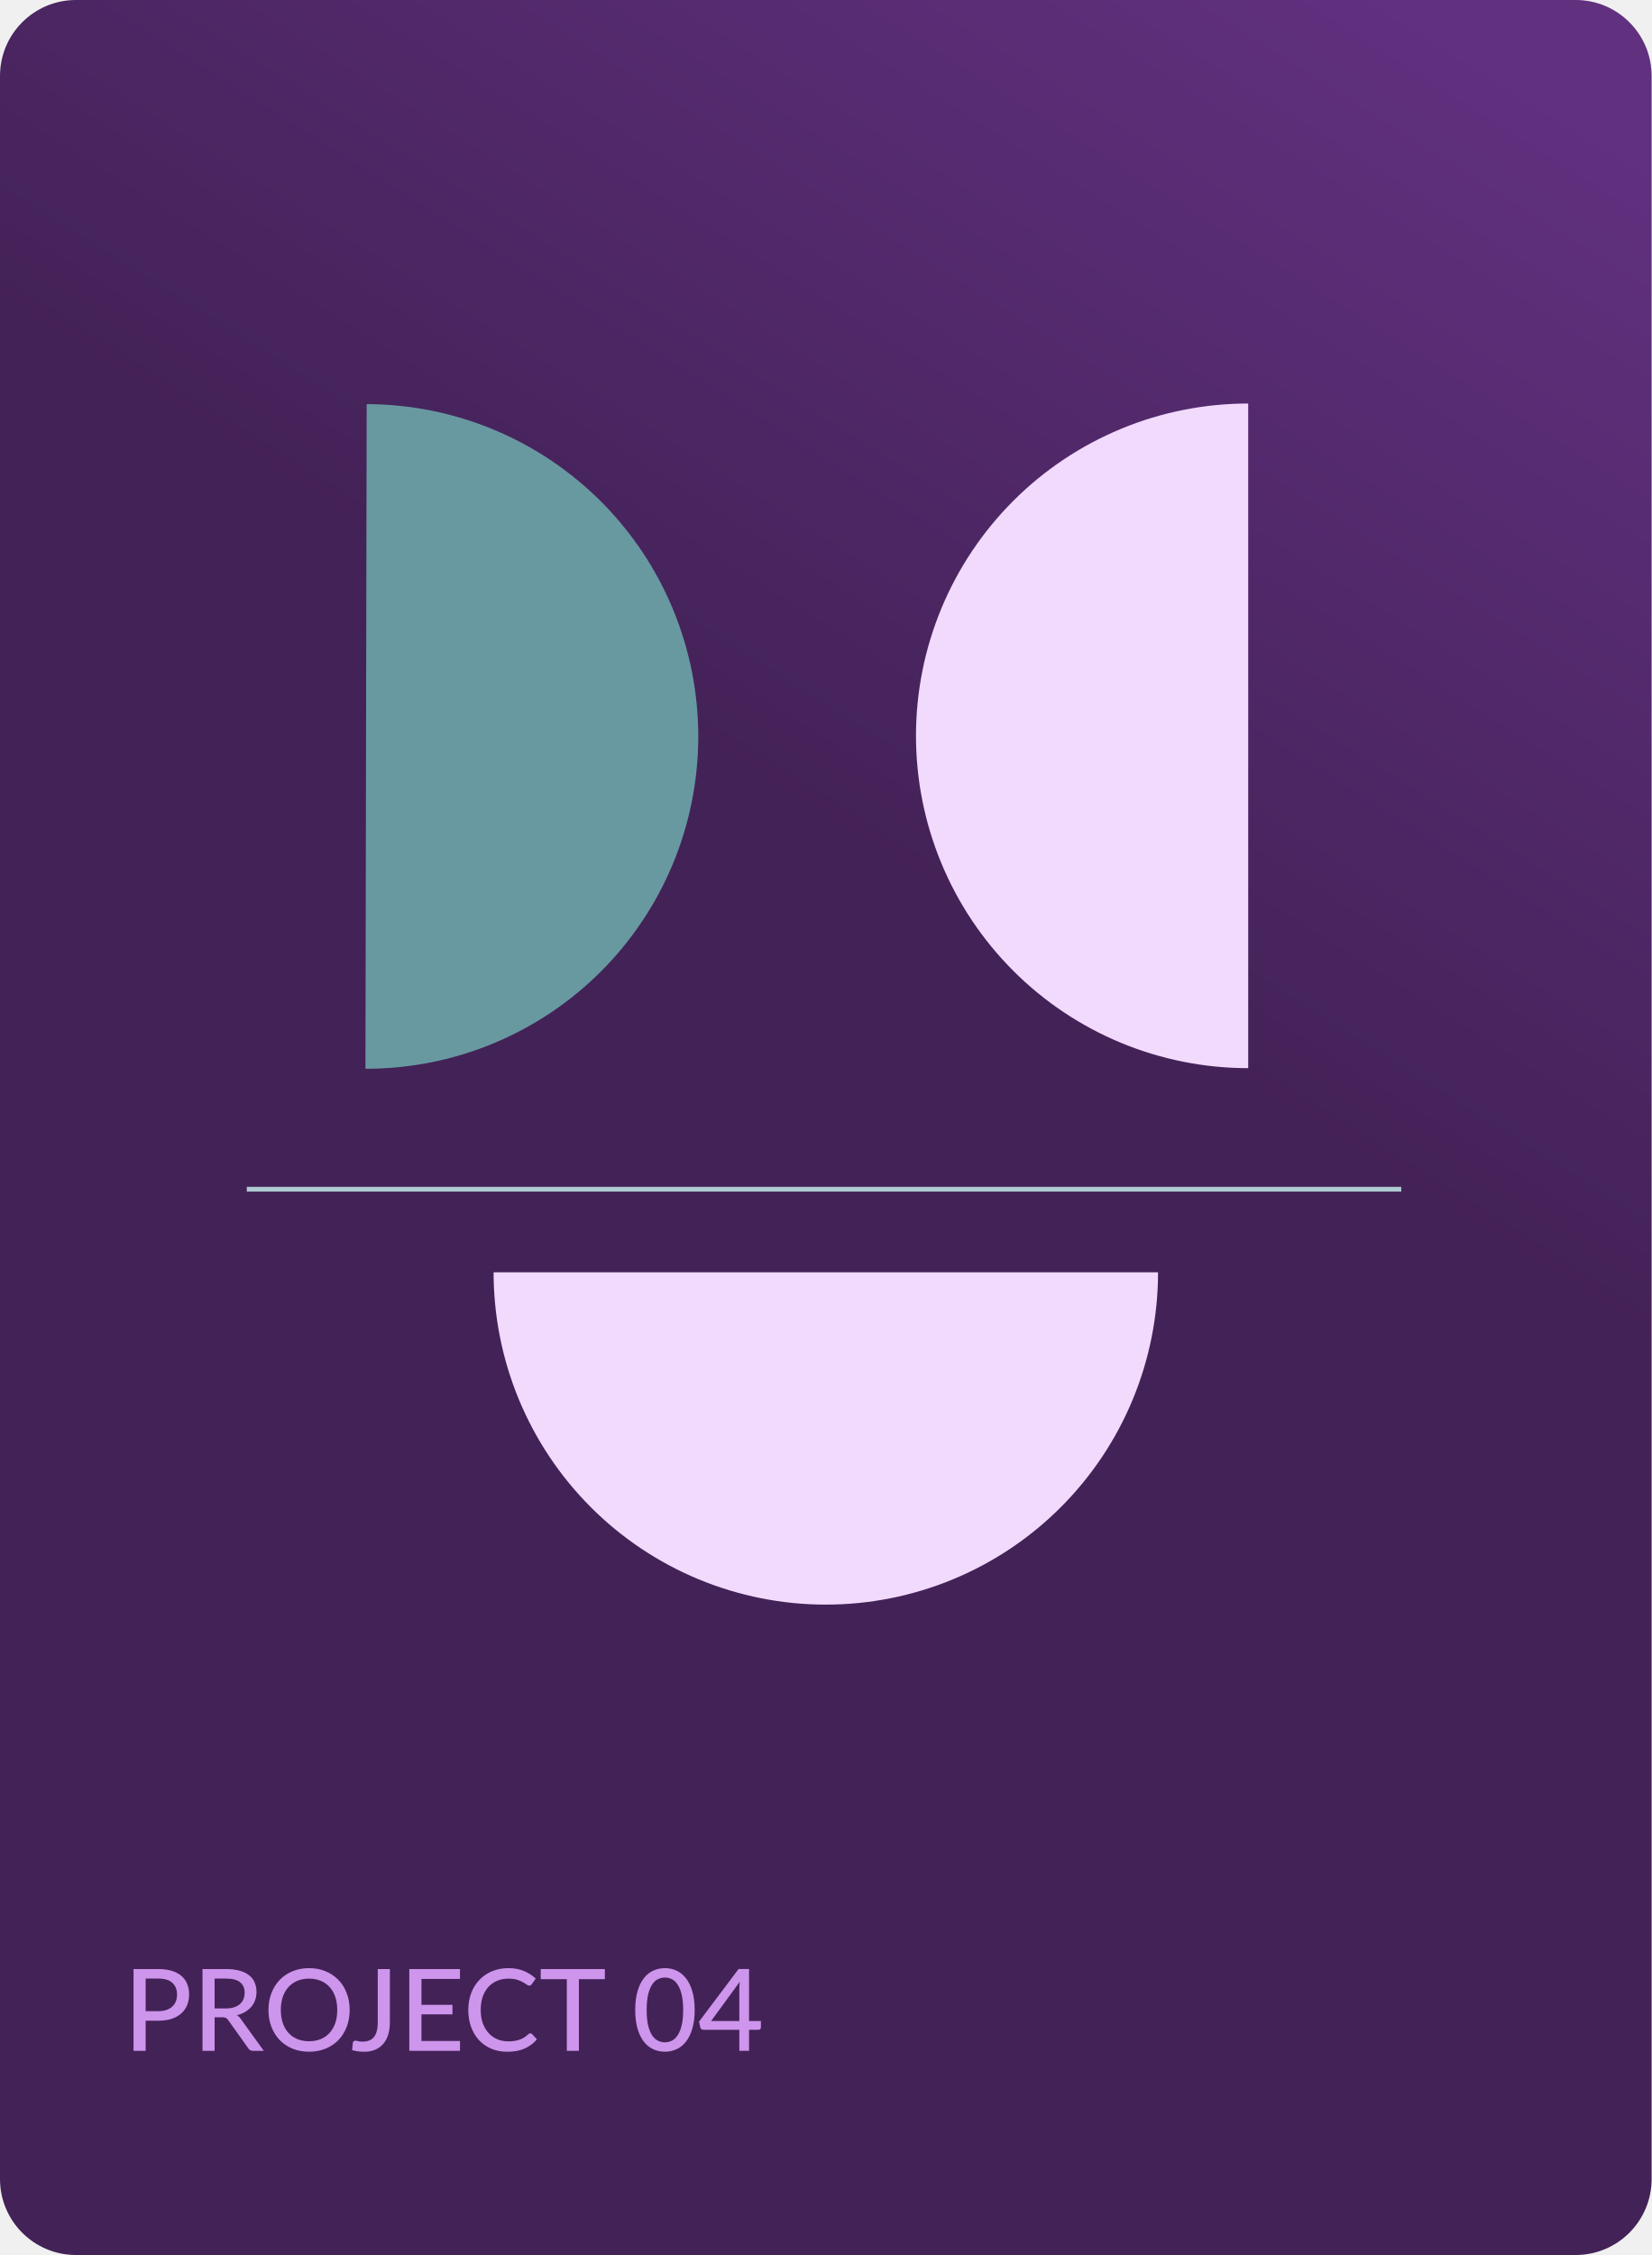
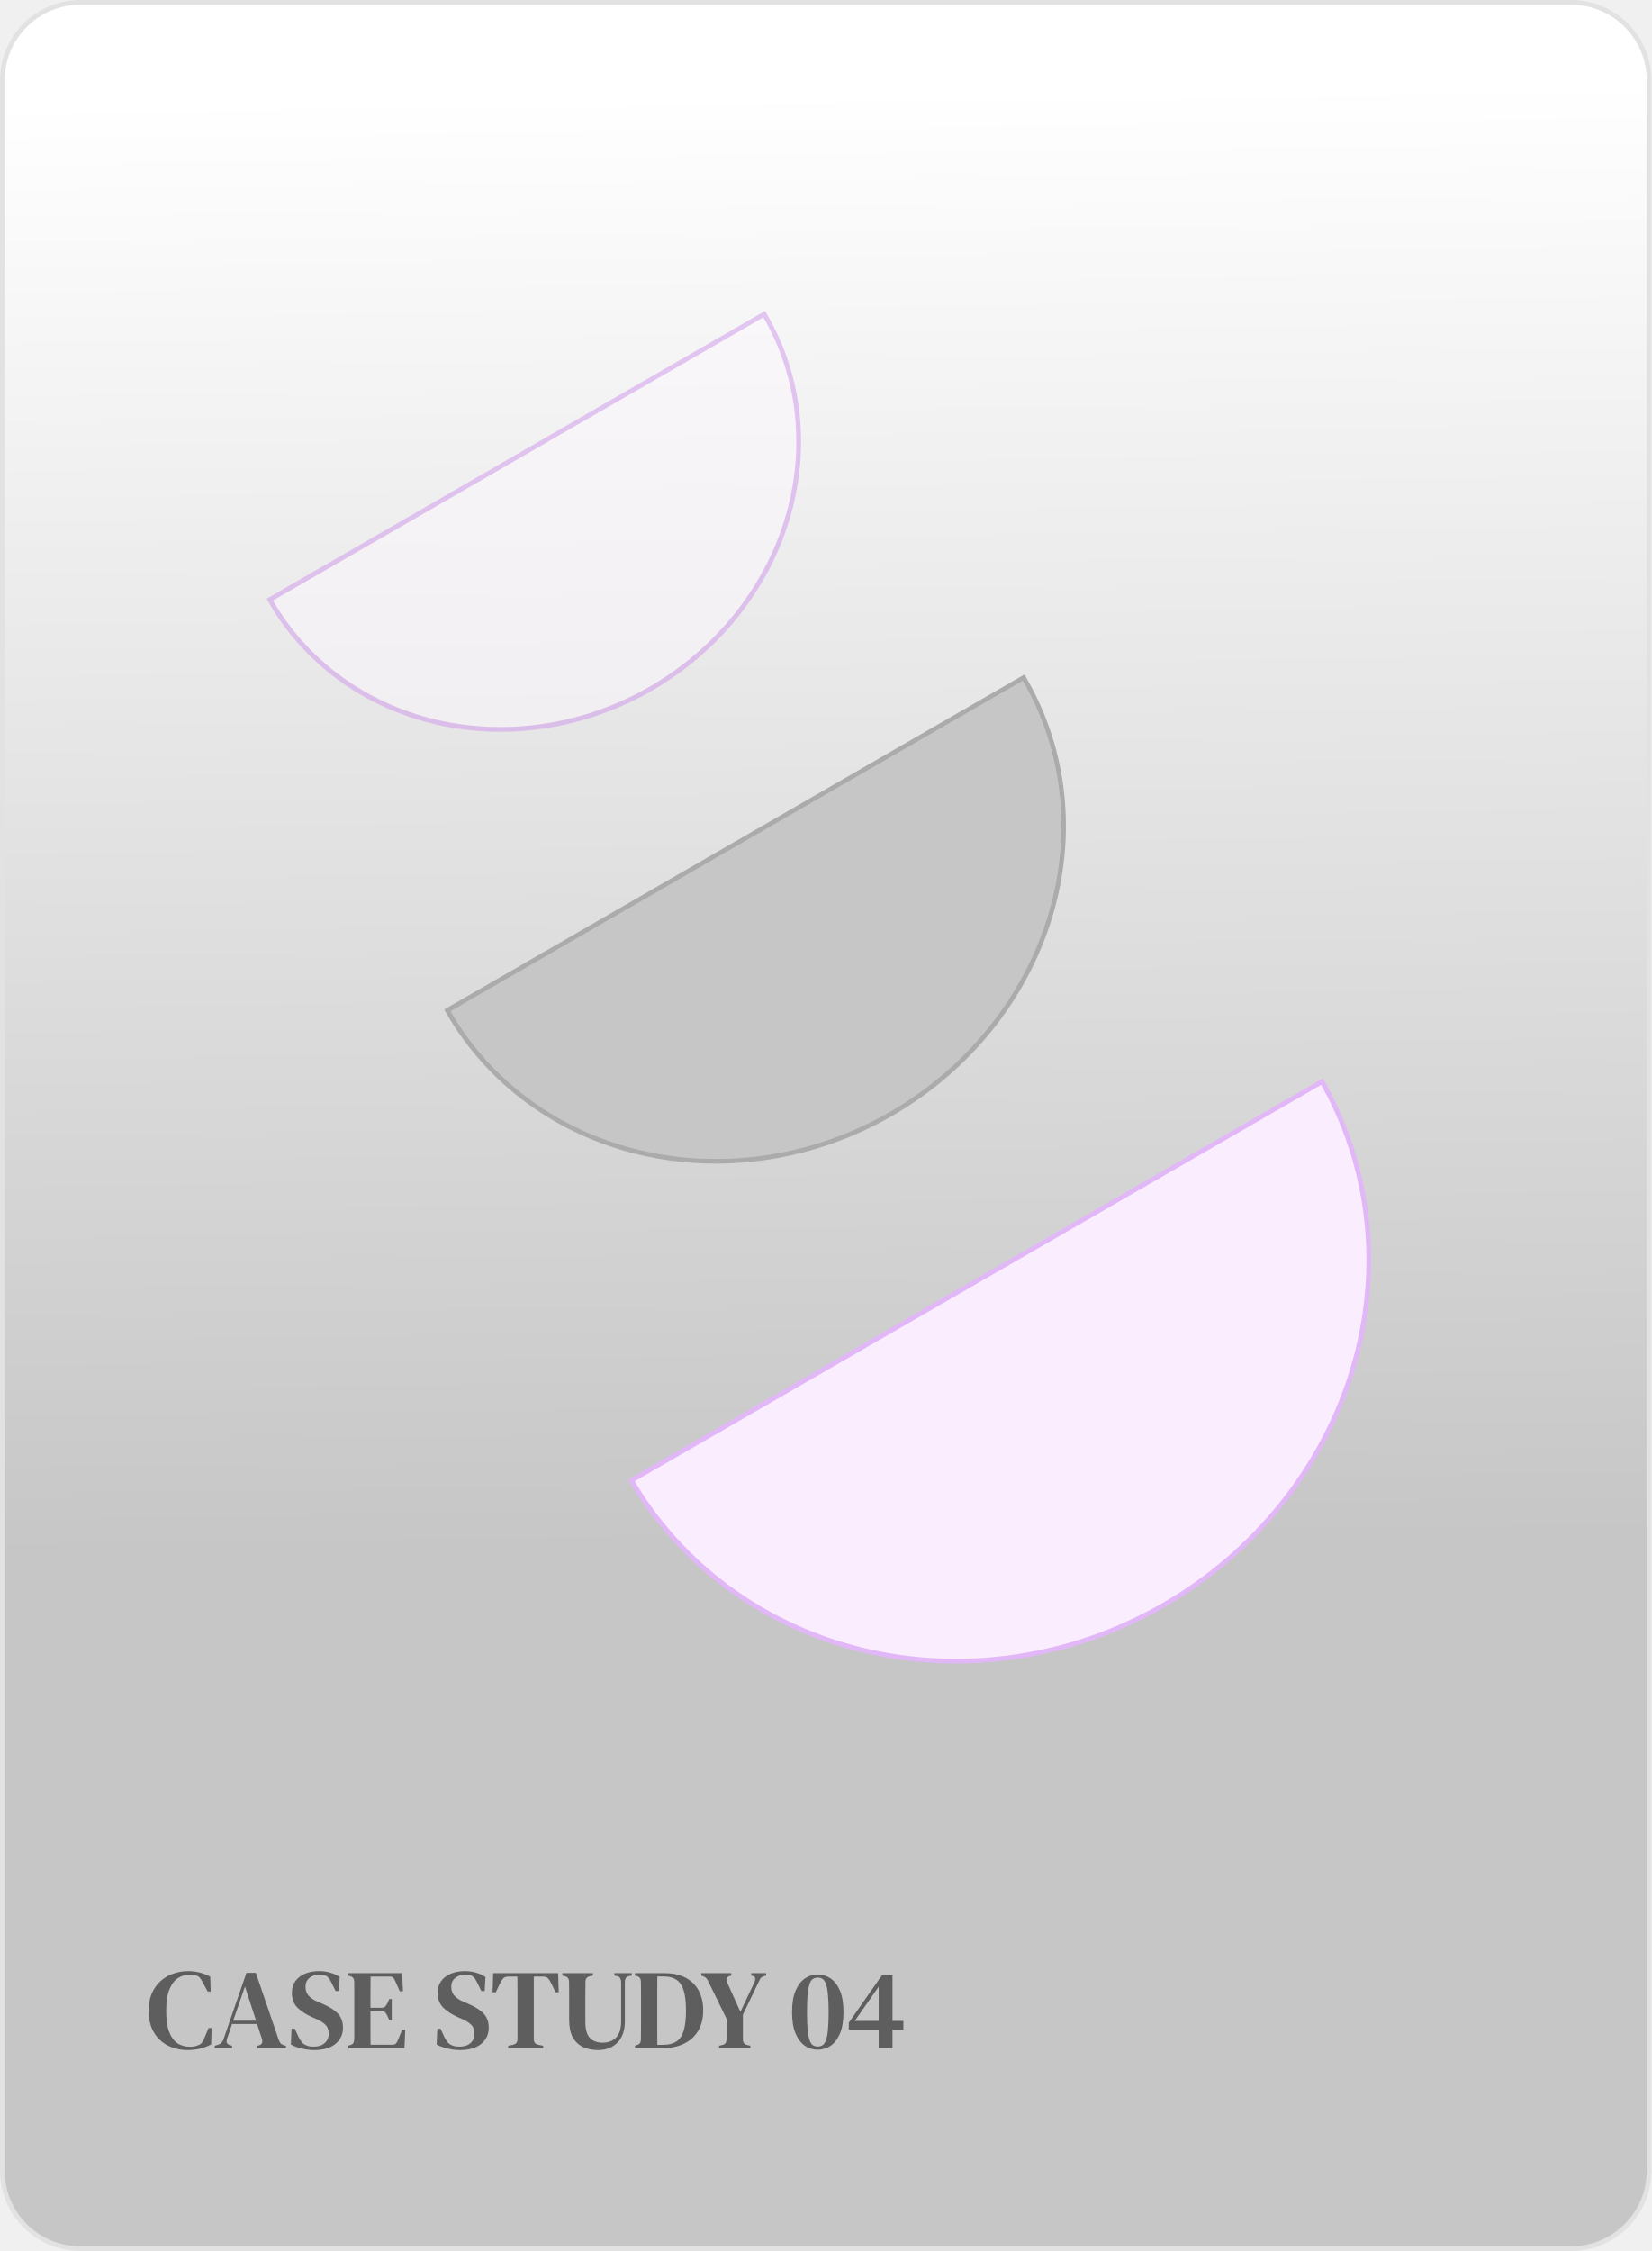
- <svg xmlns="http://www.w3.org/2000/svg" width="348" height="475" viewBox="0 0 348 475" fill="none">
-   <rect width="348" height="475" rx="16" fill="url(#paint0_linear_1281_3377)" />
-   <path d="M77.257 85.129C86.45 85.146 95.549 86.973 104.035 90.507C112.521 94.04 120.229 99.21 126.717 105.722C133.205 112.234 138.347 119.961 141.849 128.46C145.351 136.959 147.145 146.065 147.128 155.257C147.112 164.45 145.284 173.549 141.751 182.035C138.217 190.522 133.047 198.229 126.535 204.717C120.023 211.205 112.297 216.347 103.797 219.849C95.298 223.352 86.192 225.146 77 225.129L77.129 155.129L77.257 85.129Z" fill="#6899A1" />
-   <path d="M263 225C253.807 225 244.705 223.189 236.212 219.672C227.719 216.154 220.003 210.998 213.503 204.497C207.002 197.997 201.846 190.281 198.328 181.788C194.811 173.295 193 164.193 193 155C193 145.807 194.811 136.705 198.328 128.212C201.846 119.719 207.002 112.003 213.503 105.503C220.003 99.002 227.719 93.846 236.212 90.328C244.705 86.811 253.807 85 263 85L263 155V225Z" fill="#F2DAFD" />
-   <path d="M244.001 268.002C244.001 277.194 242.19 286.297 238.672 294.789C235.155 303.282 229.998 310.999 223.498 317.499C216.998 323.999 209.281 329.155 200.788 332.673C192.295 336.19 183.193 338.001 174 338.001C164.808 338.001 155.705 336.19 147.213 332.672C138.72 329.154 131.003 323.998 124.503 317.498C118.003 310.998 112.847 303.281 109.329 294.788C105.812 286.295 104.001 277.193 104.001 268L174.001 268.001L244.001 268.002Z" fill="#F2DAFD" />
-   <line x1="52" y1="250.5" x2="295.245" y2="250.5" stroke="#AECCD1" />
-   <path d="M33.356 423.636C34.004 423.636 34.572 423.552 35.06 423.384C35.556 423.216 35.968 422.98 36.296 422.676C36.632 422.364 36.884 421.996 37.052 421.572C37.22 421.14 37.304 420.664 37.304 420.144C37.304 419.096 36.976 418.272 36.32 417.672C35.672 417.072 34.684 416.772 33.356 416.772H30.692V423.636H33.356ZM33.356 414.768C34.46 414.768 35.42 414.896 36.236 415.152C37.052 415.408 37.728 415.772 38.264 416.244C38.8 416.708 39.196 417.272 39.452 417.936C39.716 418.6 39.848 419.336 39.848 420.144C39.848 420.952 39.708 421.696 39.428 422.376C39.148 423.048 38.736 423.628 38.192 424.116C37.648 424.604 36.968 424.984 36.152 425.256C35.344 425.52 34.412 425.652 33.356 425.652H30.692V432H28.136V414.768H33.356ZM47.551 423.072C48.207 423.072 48.783 422.992 49.279 422.832C49.783 422.672 50.203 422.448 50.539 422.16C50.875 421.864 51.127 421.516 51.295 421.116C51.463 420.708 51.547 420.26 51.547 419.772C51.547 418.78 51.219 418.032 50.563 417.528C49.915 417.024 48.939 416.772 47.635 416.772H45.223V423.072H47.551ZM55.591 432H53.311C52.855 432 52.523 431.82 52.315 431.46L48.055 425.484C47.919 425.284 47.771 425.144 47.611 425.064C47.451 424.976 47.211 424.932 46.891 424.932H45.223V432H42.667V414.768H47.635C48.747 414.768 49.703 414.884 50.503 415.116C51.311 415.34 51.975 415.664 52.495 416.088C53.023 416.504 53.411 417.008 53.659 417.6C53.915 418.192 54.043 418.856 54.043 419.592C54.043 420.192 53.951 420.756 53.767 421.284C53.583 421.812 53.311 422.288 52.951 422.712C52.599 423.128 52.167 423.488 51.655 423.792C51.143 424.096 50.563 424.328 49.915 424.488C50.235 424.68 50.511 424.948 50.743 425.292L55.591 432ZM73.676 423.384C73.676 424.672 73.468 425.856 73.052 426.936C72.644 428.008 72.064 428.936 71.312 429.72C70.56 430.496 69.66 431.1 68.612 431.532C67.564 431.964 66.4 432.18 65.12 432.18C63.848 432.18 62.684 431.964 61.628 431.532C60.58 431.1 59.68 430.496 58.928 429.72C58.184 428.936 57.604 428.008 57.188 426.936C56.772 425.856 56.564 424.672 56.564 423.384C56.564 422.104 56.772 420.924 57.188 419.844C57.604 418.764 58.184 417.836 58.928 417.06C59.68 416.276 60.58 415.668 61.628 415.236C62.684 414.796 63.848 414.576 65.12 414.576C66.4 414.576 67.564 414.796 68.612 415.236C69.66 415.668 70.56 416.276 71.312 417.06C72.064 417.836 72.644 418.764 73.052 419.844C73.468 420.924 73.676 422.104 73.676 423.384ZM71.06 423.384C71.06 422.36 70.92 421.44 70.64 420.624C70.36 419.808 69.96 419.116 69.44 418.548C68.928 417.98 68.304 417.544 67.568 417.24C66.84 416.936 66.024 416.784 65.12 416.784C64.216 416.784 63.396 416.936 62.66 417.24C61.932 417.544 61.308 417.98 60.788 418.548C60.268 419.116 59.868 419.808 59.588 420.624C59.308 421.44 59.168 422.36 59.168 423.384C59.168 424.416 59.308 425.34 59.588 426.156C59.868 426.964 60.268 427.652 60.788 428.22C61.308 428.788 61.932 429.224 62.66 429.528C63.396 429.824 64.216 429.972 65.12 429.972C66.024 429.972 66.84 429.824 67.568 429.528C68.304 429.224 68.928 428.788 69.44 428.22C69.96 427.652 70.36 426.964 70.64 426.156C70.92 425.34 71.06 424.416 71.06 423.384ZM82.15 426C82.15 426.96 82.03 427.824 81.79 428.592C81.55 429.36 81.198 430.012 80.734 430.548C80.278 431.076 79.706 431.484 79.018 431.772C78.338 432.052 77.554 432.192 76.666 432.192C75.866 432.192 75.042 432.08 74.194 431.856L74.338 430.344C74.354 430.2 74.406 430.084 74.494 429.996C74.59 429.9 74.73 429.852 74.914 429.852C75.05 429.852 75.234 429.888 75.466 429.96C75.706 430.024 76.018 430.056 76.402 430.056C76.914 430.056 77.366 429.98 77.758 429.828C78.158 429.676 78.494 429.44 78.766 429.12C79.038 428.792 79.242 428.376 79.378 427.872C79.522 427.368 79.594 426.764 79.594 426.06V414.768H82.15V426ZM96.929 429.924L96.917 432H86.237V414.768H96.917V416.844H88.805V422.304H95.333V424.308H88.805V429.924H96.929ZM111.75 428.304C111.894 428.304 112.018 428.36 112.122 428.472L113.13 429.576C112.426 430.408 111.566 431.052 110.55 431.508C109.542 431.964 108.326 432.192 106.902 432.192C105.654 432.192 104.522 431.976 103.506 431.544C102.498 431.112 101.634 430.508 100.914 429.732C100.202 428.956 99.65 428.028 99.258 426.948C98.866 425.868 98.67 424.68 98.67 423.384C98.67 422.088 98.874 420.9 99.282 419.82C99.698 418.74 100.278 417.812 101.022 417.036C101.766 416.26 102.654 415.656 103.686 415.224C104.726 414.792 105.874 414.576 107.13 414.576C108.354 414.576 109.442 414.776 110.394 415.176C111.346 415.576 112.174 416.108 112.878 416.772L112.038 417.96C111.982 418.048 111.91 418.12 111.822 418.176C111.742 418.232 111.634 418.26 111.498 418.26C111.346 418.26 111.166 418.184 110.958 418.032C110.758 417.88 110.49 417.712 110.154 417.528C109.826 417.336 109.418 417.164 108.93 417.012C108.442 416.86 107.834 416.784 107.106 416.784C106.25 416.784 105.466 416.936 104.754 417.24C104.042 417.536 103.426 417.968 102.906 418.536C102.394 419.096 101.994 419.788 101.706 420.612C101.426 421.428 101.286 422.352 101.286 423.384C101.286 424.432 101.434 425.364 101.73 426.18C102.026 426.996 102.434 427.688 102.954 428.256C103.474 428.824 104.086 429.256 104.79 429.552C105.494 429.848 106.254 429.996 107.07 429.996C107.566 429.996 108.01 429.968 108.402 429.912C108.802 429.848 109.166 429.756 109.494 429.636C109.83 429.516 110.146 429.364 110.442 429.18C110.738 428.988 111.03 428.76 111.318 428.496C111.382 428.44 111.45 428.396 111.522 428.364C111.594 428.324 111.67 428.304 111.75 428.304ZM127.446 416.904H121.974V432H119.43V416.904H113.934V414.768H127.446V416.904ZM146.369 423.384C146.369 424.888 146.205 426.192 145.877 427.296C145.557 428.4 145.113 429.316 144.545 430.044C143.985 430.764 143.321 431.3 142.553 431.652C141.793 432.004 140.973 432.18 140.093 432.18C139.213 432.18 138.389 432.004 137.621 431.652C136.861 431.3 136.201 430.764 135.641 430.044C135.081 429.316 134.641 428.4 134.321 427.296C134.001 426.192 133.841 424.888 133.841 423.384C133.841 421.88 134.001 420.576 134.321 419.472C134.641 418.36 135.081 417.444 135.641 416.724C136.201 415.996 136.861 415.456 137.621 415.104C138.389 414.752 139.213 414.576 140.093 414.576C140.973 414.576 141.793 414.752 142.553 415.104C143.321 415.456 143.985 415.996 144.545 416.724C145.113 417.444 145.557 418.36 145.877 419.472C146.205 420.576 146.369 421.88 146.369 423.384ZM143.945 423.384C143.945 422.088 143.837 421.004 143.621 420.132C143.413 419.26 143.129 418.56 142.769 418.032C142.417 417.496 142.009 417.116 141.545 416.892C141.081 416.668 140.597 416.556 140.093 416.556C139.589 416.556 139.105 416.668 138.641 416.892C138.177 417.116 137.765 417.496 137.405 418.032C137.053 418.56 136.773 419.26 136.565 420.132C136.357 421.004 136.253 422.088 136.253 423.384C136.253 424.68 136.357 425.764 136.565 426.636C136.773 427.508 137.053 428.208 137.405 428.736C137.765 429.264 138.177 429.64 138.641 429.864C139.105 430.088 139.589 430.2 140.093 430.2C140.597 430.2 141.081 430.088 141.545 429.864C142.009 429.64 142.417 429.264 142.769 428.736C143.129 428.208 143.413 427.508 143.621 426.636C143.837 425.764 143.945 424.68 143.945 423.384ZM155.778 425.712V418.992C155.778 418.76 155.782 418.516 155.79 418.26C155.806 417.996 155.834 417.724 155.874 417.444L149.838 425.712H155.778ZM160.326 425.712V427.068C160.326 427.204 160.282 427.32 160.194 427.416C160.106 427.512 159.982 427.56 159.822 427.56H157.83V432H155.778V427.56H148.218C148.042 427.56 147.894 427.512 147.774 427.416C147.654 427.312 147.574 427.184 147.534 427.032L147.294 425.832L155.622 414.756H157.83V425.712H160.326Z" fill="#CE95EC" />
+ <svg xmlns="http://www.w3.org/2000/svg" width="350" height="477" viewBox="0 0 350 477" fill="none">
+   <rect x="0.5" y="0.5" width="349" height="476" rx="16.5" fill="url(#paint0_linear_1933_10199)" />
+   <rect x="0.5" y="0.5" width="349" height="476" rx="16.5" stroke="#E2E2E2" />
+   <mask id="path-2-outside-1_1933_10199" maskUnits="userSpaceOnUse" x="94.134" y="142.926" width="156.476" height="129.024" fill="black">
+     <rect fill="white" x="94.134" y="142.926" width="156.476" height="129.024" />
+     <path d="M216.744 144.292C221.012 151.684 223.67 159.909 224.566 168.498C225.463 177.086 224.58 185.87 221.969 194.347C219.357 202.824 215.069 210.829 209.347 217.904C203.625 224.98 196.583 230.987 188.622 235.583C180.661 240.18 171.937 243.275 162.949 244.692C153.961 246.11 144.884 245.822 136.237 243.845C127.59 241.867 119.541 238.24 112.552 233.169C105.562 228.099 99.768 221.684 95.5 214.292L156.122 179.292L216.744 144.292Z" />
+   </mask>
+   <path d="M216.744 144.292C221.012 151.684 223.67 159.909 224.566 168.498C225.463 177.086 224.58 185.87 221.969 194.347C219.357 202.824 215.069 210.829 209.347 217.904C203.625 224.98 196.583 230.987 188.622 235.583C180.661 240.18 171.937 243.275 162.949 244.692C153.961 246.11 144.884 245.822 136.237 243.845C127.59 241.867 119.541 238.24 112.552 233.169C105.562 228.099 99.768 221.684 95.5 214.292L156.122 179.292L216.744 144.292Z" fill="#C6C6C6" />
+   <path d="M216.744 144.292C221.012 151.684 223.67 159.909 224.566 168.498C225.463 177.086 224.58 185.87 221.969 194.347C219.357 202.824 215.069 210.829 209.347 217.904C203.625 224.98 196.583 230.987 188.622 235.583C180.661 240.18 171.937 243.275 162.949 244.692C153.961 246.11 144.884 245.822 136.237 243.845C127.59 241.867 119.541 238.24 112.552 233.169C105.562 228.099 99.768 221.684 95.5 214.292L156.122 179.292L216.744 144.292Z" stroke="#ABABAB" stroke-width="2" mask="url(#path-2-outside-1_1933_10199)" />
+   <g opacity="0.5">
+     <mask id="path-3-outside-2_1933_10199" maskUnits="userSpaceOnUse" x="56.134" y="65.265" width="135.155" height="112.095" fill="black">
+       <rect fill="white" x="56.134" y="65.265" width="135.155" height="112.095" />
+       <path d="M161.78 67.25C165.438 73.586 167.717 80.636 168.485 87.998C169.254 95.36 168.497 102.888 166.259 110.155C164.021 117.421 160.344 124.282 155.44 130.347C150.536 136.411 144.499 141.56 137.676 145.5C130.852 149.44 123.375 152.093 115.67 153.308C107.966 154.523 100.186 154.276 92.774 152.581C85.362 150.886 78.464 147.777 72.473 143.431C66.482 139.085 61.515 133.586 57.857 127.25L109.819 97.25L161.78 67.25Z" />
+     </mask>
+     <path d="M161.78 67.25C165.438 73.586 167.717 80.636 168.485 87.998C169.254 95.36 168.497 102.888 166.259 110.155C164.021 117.421 160.344 124.282 155.44 130.347C150.536 136.411 144.499 141.56 137.676 145.5C130.852 149.44 123.375 152.093 115.67 153.308C107.966 154.523 100.186 154.276 92.774 152.581C85.362 150.886 78.464 147.777 72.473 143.431C66.482 139.085 61.515 133.586 57.857 127.25L109.819 97.25L161.78 67.25Z" fill="#FDF8FF" />
+     <path d="M161.78 67.25C165.438 73.586 167.717 80.636 168.485 87.998C169.254 95.36 168.497 102.888 166.259 110.155C164.021 117.421 160.344 124.282 155.44 130.347C150.536 136.411 144.499 141.56 137.676 145.5C130.852 149.44 123.375 152.093 115.67 153.308C107.966 154.523 100.186 154.276 92.774 152.581C85.362 150.886 78.464 147.777 72.473 143.431C66.482 139.085 61.515 133.586 57.857 127.25L109.819 97.25L161.78 67.25Z" stroke="#CE95EC" stroke-width="2" mask="url(#path-3-outside-2_1933_10199)" />
+   </g>
+   <mask id="path-4-inside-3_1933_10199" fill="white">
+     <path d="M280.363 228.523C285.634 237.652 288.95 247.792 290.12 258.363C291.291 268.934 290.293 279.728 287.185 290.13C284.077 300.533 278.919 310.339 272.005 318.989C265.091 327.639 256.557 334.964 246.89 340.545C237.223 346.126 226.613 349.855 215.664 351.517C204.716 353.18 193.645 352.744 183.082 350.235C172.519 347.725 162.672 343.192 154.103 336.893C145.534 330.594 138.41 322.652 133.139 313.523L206.751 271.023L280.363 228.523Z" />
+   </mask>
+   <path d="M280.363 228.523C285.634 237.652 288.95 247.792 290.12 258.363C291.291 268.934 290.293 279.728 287.185 290.13C284.077 300.533 278.919 310.339 272.005 318.989C265.091 327.639 256.557 334.964 246.89 340.545C237.223 346.126 226.613 349.855 215.664 351.517C204.716 353.18 193.645 352.744 183.082 350.235C172.519 347.725 162.672 343.192 154.103 336.893C145.534 330.594 138.41 322.652 133.139 313.523L206.751 271.023L280.363 228.523Z" fill="#F9EDFE" stroke="#E2B7F7" stroke-width="2" mask="url(#path-4-inside-3_1933_10199)" />
+   <path d="M39.76 434.408C38.208 434.408 36.808 434.088 35.56 433.448C34.312 432.808 33.32 431.864 32.584 430.616C31.864 429.368 31.504 427.848 31.504 426.056C31.504 424.712 31.72 423.52 32.152 422.48C32.6 421.44 33.208 420.568 33.976 419.864C34.76 419.144 35.656 418.608 36.664 418.256C37.672 417.888 38.744 417.704 39.88 417.704C40.76 417.704 41.584 417.808 42.352 418.016C43.12 418.208 43.856 418.496 44.56 418.88L44.656 422.024H44.008L43 420.128C42.84 419.808 42.664 419.52 42.472 419.264C42.296 419.008 42.064 418.824 41.776 418.712C41.376 418.52 40.904 418.424 40.36 418.424C39.416 418.424 38.552 418.664 37.768 419.144C37 419.624 36.384 420.424 35.92 421.544C35.456 422.648 35.224 424.16 35.224 426.08C35.224 427.984 35.44 429.496 35.872 430.616C36.32 431.736 36.92 432.536 37.672 433.016C38.424 433.48 39.272 433.712 40.216 433.712C40.648 433.712 41 433.68 41.272 433.616C41.544 433.552 41.816 433.464 42.088 433.352C42.408 433.224 42.656 433.04 42.832 432.8C43.008 432.544 43.16 432.256 43.288 431.936L44.2 429.752H44.848L44.752 433.208C44.064 433.592 43.304 433.888 42.472 434.096C41.64 434.304 40.736 434.408 39.76 434.408ZM45.512 434V433.496L46.16 433.304C46.496 433.208 46.752 433.064 46.928 432.872C47.12 432.68 47.272 432.416 47.384 432.08L52.232 418.064H54.224L59.048 432.176C59.176 432.528 59.32 432.8 59.48 432.992C59.64 433.168 59.896 433.312 60.248 433.424L60.608 433.52V434H54.512V433.52L54.92 433.4C55.272 433.288 55.48 433.112 55.544 432.872C55.624 432.632 55.608 432.336 55.496 431.984L54.488 428.888H49.184L48.152 431.936C48.04 432.288 48.008 432.576 48.056 432.8C48.104 433.024 48.304 433.2 48.656 433.328L49.184 433.496V434H45.512ZM49.424 428.192H54.272L51.92 420.968L49.424 428.192ZM66.594 434.408C65.714 434.408 64.818 434.296 63.906 434.072C63.01 433.864 62.258 433.584 61.65 433.232L61.794 429.896H62.49L63.234 431.552C63.458 432.016 63.69 432.4 63.93 432.704C64.17 433.008 64.49 433.24 64.89 433.4C65.162 433.512 65.418 433.592 65.658 433.64C65.914 433.672 66.194 433.688 66.498 433.688C67.474 433.688 68.242 433.44 68.802 432.944C69.378 432.432 69.666 431.76 69.666 430.928C69.666 430.176 69.466 429.584 69.066 429.152C68.682 428.72 68.058 428.304 67.194 427.904L66.21 427.472C64.866 426.88 63.802 426.192 63.018 425.408C62.25 424.624 61.866 423.584 61.866 422.288C61.866 421.328 62.106 420.512 62.586 419.84C63.082 419.152 63.762 418.624 64.626 418.256C65.49 417.888 66.498 417.704 67.65 417.704C68.498 417.704 69.29 417.816 70.026 418.04C70.778 418.264 71.434 418.568 71.994 418.952L71.826 421.928H71.13L70.242 420.128C69.986 419.6 69.738 419.224 69.498 419C69.274 418.76 68.994 418.608 68.658 418.544C68.466 418.512 68.298 418.488 68.154 418.472C68.026 418.456 67.85 418.448 67.626 418.448C66.842 418.448 66.162 418.68 65.586 419.144C65.026 419.592 64.746 420.216 64.746 421.016C64.746 421.784 64.962 422.408 65.394 422.888C65.826 423.368 66.45 423.792 67.266 424.16L68.346 424.616C69.898 425.288 71.01 426.008 71.682 426.776C72.354 427.528 72.69 428.496 72.69 429.68C72.69 431.088 72.154 432.232 71.082 433.112C70.026 433.976 68.53 434.408 66.594 434.408ZM73.81 434V433.496L74.29 433.328C74.578 433.248 74.778 433.112 74.89 432.92C75.002 432.712 75.066 432.432 75.082 432.08V420.008C75.066 419.672 75.01 419.416 74.914 419.24C74.818 419.048 74.618 418.904 74.314 418.808L73.81 418.64V418.136H85.234L85.402 421.976H84.73L83.77 419.816C83.642 419.512 83.498 419.28 83.338 419.12C83.178 418.944 82.938 418.856 82.618 418.856H78.538C78.522 419.848 78.514 420.872 78.514 421.928C78.514 422.968 78.514 424.144 78.514 425.456H80.89C81.21 425.456 81.45 425.376 81.61 425.216C81.786 425.04 81.946 424.808 82.09 424.52L82.498 423.608H83.026V428.048H82.498L82.066 427.136C81.938 426.848 81.794 426.616 81.634 426.44C81.474 426.264 81.234 426.176 80.914 426.176H78.514C78.514 427.328 78.514 428.32 78.514 429.152C78.514 429.984 78.514 430.728 78.514 431.384C78.53 432.024 78.538 432.656 78.538 433.28H83.146C83.466 433.28 83.714 433.2 83.89 433.04C84.066 432.864 84.21 432.624 84.322 432.32L85.21 430.16H85.882L85.714 434H73.81ZM97.484 434.408C96.604 434.408 95.708 434.296 94.796 434.072C93.9 433.864 93.148 433.584 92.54 433.232L92.684 429.896H93.38L94.124 431.552C94.348 432.016 94.58 432.4 94.82 432.704C95.06 433.008 95.38 433.24 95.78 433.4C96.052 433.512 96.308 433.592 96.548 433.64C96.804 433.672 97.084 433.688 97.388 433.688C98.364 433.688 99.132 433.44 99.692 432.944C100.268 432.432 100.556 431.76 100.556 430.928C100.556 430.176 100.356 429.584 99.956 429.152C99.572 428.72 98.948 428.304 98.084 427.904L97.1 427.472C95.756 426.88 94.692 426.192 93.908 425.408C93.14 424.624 92.756 423.584 92.756 422.288C92.756 421.328 92.996 420.512 93.476 419.84C93.972 419.152 94.652 418.624 95.516 418.256C96.38 417.888 97.388 417.704 98.54 417.704C99.388 417.704 100.18 417.816 100.916 418.04C101.668 418.264 102.324 418.568 102.884 418.952L102.716 421.928H102.02L101.132 420.128C100.876 419.6 100.628 419.224 100.388 419C100.164 418.76 99.884 418.608 99.548 418.544C99.356 418.512 99.188 418.488 99.044 418.472C98.916 418.456 98.74 418.448 98.516 418.448C97.732 418.448 97.052 418.68 96.476 419.144C95.916 419.592 95.636 420.216 95.636 421.016C95.636 421.784 95.852 422.408 96.284 422.888C96.716 423.368 97.34 423.792 98.156 424.16L99.236 424.616C100.788 425.288 101.9 426.008 102.572 426.776C103.244 427.528 103.58 428.496 103.58 429.68C103.58 431.088 103.044 432.232 101.972 433.112C100.916 433.976 99.42 434.408 97.484 434.408ZM107.706 434V433.496L108.666 433.304C109.338 433.16 109.674 432.768 109.674 432.128V425.576C109.674 424.456 109.674 423.336 109.674 422.216C109.674 421.096 109.666 419.976 109.65 418.856H107.754C107.242 418.856 106.866 418.992 106.626 419.264C106.386 419.536 106.146 419.92 105.906 420.416L105.066 422.192H104.394L104.514 418.136H118.29L118.41 422.192H117.738L116.898 420.416C116.658 419.92 116.418 419.536 116.178 419.264C115.938 418.992 115.562 418.856 115.05 418.856H113.13V432.128C113.13 432.784 113.466 433.176 114.138 433.304L115.122 433.496V434H107.706ZM126.744 434.408C125.544 434.408 124.48 434.192 123.552 433.76C122.64 433.328 121.92 432.648 121.392 431.72C120.88 430.776 120.624 429.536 120.624 428V425.408C120.624 424.512 120.624 423.608 120.624 422.696C120.624 421.784 120.616 420.864 120.6 419.936C120.6 419.312 120.304 418.92 119.712 418.76L119.184 418.64V418.136H125.664V418.64L124.992 418.784C124.384 418.928 124.08 419.328 124.08 419.984C124.064 420.88 124.056 421.784 124.056 422.696C124.056 423.592 124.056 424.496 124.056 425.408V428.456C124.056 430.008 124.368 431.128 124.992 431.816C125.632 432.504 126.536 432.848 127.704 432.848C128.936 432.848 129.896 432.48 130.584 431.744C131.288 430.992 131.64 429.88 131.64 428.408V420.056C131.64 419.736 131.576 419.456 131.448 419.216C131.32 418.976 131.096 418.824 130.776 418.76L130.2 418.64V418.136H133.896V418.64L133.224 418.784C132.92 418.848 132.712 418.992 132.6 419.216C132.488 419.44 132.432 419.712 132.432 420.032V428.264C132.432 430.248 131.912 431.768 130.872 432.824C129.832 433.88 128.456 434.408 126.744 434.408ZM134.583 434V433.496L135.063 433.328C135.575 433.168 135.831 432.768 135.831 432.128C135.847 431.216 135.855 430.288 135.855 429.344C135.855 428.384 135.855 427.408 135.855 426.416V425.576C135.855 424.648 135.855 423.72 135.855 422.792C135.855 421.864 135.847 420.936 135.831 420.008C135.831 419.352 135.583 418.944 135.087 418.784L134.583 418.64V418.136H140.895C142.575 418.136 144.023 418.448 145.239 419.072C146.455 419.696 147.391 420.6 148.047 421.784C148.703 422.952 149.031 424.368 149.031 426.032C149.031 427.728 148.671 429.168 147.951 430.352C147.247 431.536 146.247 432.44 144.951 433.064C143.671 433.688 142.175 434 140.463 434H134.583ZM139.311 433.304H140.535C141.671 433.304 142.591 433.08 143.295 432.632C144.015 432.184 144.543 431.432 144.879 430.376C145.215 429.304 145.383 427.864 145.383 426.056C145.383 424.248 145.215 422.816 144.879 421.76C144.543 420.704 144.023 419.952 143.319 419.504C142.631 419.056 141.735 418.832 140.631 418.832H139.311C139.295 419.936 139.287 421.056 139.287 422.192C139.287 423.312 139.287 424.44 139.287 425.576V426.392C139.287 427.592 139.287 428.768 139.287 429.92C139.287 431.056 139.295 432.184 139.311 433.304ZM152.406 434V433.496L153.102 433.328C153.422 433.248 153.646 433.112 153.774 432.92C153.902 432.728 153.974 432.472 153.99 432.152V427.808L150.126 419.912C149.966 419.592 149.814 419.352 149.67 419.192C149.526 419.032 149.318 418.904 149.046 418.808L148.614 418.64V418.136H154.974V418.64L154.542 418.784C154.19 418.896 153.998 419.08 153.966 419.336C153.934 419.576 154.006 419.888 154.182 420.272L156.918 426.32L159.87 420.104C160.014 419.816 160.078 419.536 160.062 419.264C160.046 418.992 159.878 418.816 159.558 418.736L159.222 418.64V418.136H162.366V418.64L161.886 418.784C161.566 418.88 161.334 419.024 161.19 419.216C161.062 419.408 160.926 419.664 160.782 419.984L157.446 426.92V432.152C157.446 432.808 157.734 433.2 158.31 433.328L159.03 433.496V434H152.406ZM173.312 434.336C172.368 434.336 171.48 434.072 170.648 433.544C169.816 433 169.144 432.144 168.632 430.976C168.12 429.808 167.864 428.28 167.864 426.392C167.864 424.488 168.12 422.952 168.632 421.784C169.144 420.616 169.816 419.76 170.648 419.216C171.48 418.672 172.368 418.4 173.312 418.4C174.256 418.4 175.144 418.672 175.976 419.216C176.808 419.76 177.48 420.616 177.992 421.784C178.504 422.952 178.76 424.488 178.76 426.392C178.76 428.28 178.504 429.808 177.992 430.976C177.48 432.144 176.808 433 175.976 433.544C175.144 434.072 174.256 434.336 173.312 434.336ZM173.312 433.664C173.728 433.664 174.08 433.56 174.368 433.352C174.656 433.144 174.888 432.784 175.064 432.272C175.256 431.744 175.392 431.008 175.472 430.064C175.568 429.104 175.616 427.88 175.616 426.392C175.616 424.888 175.568 423.664 175.472 422.72C175.392 421.76 175.256 421.016 175.064 420.488C174.888 419.96 174.656 419.592 174.368 419.384C174.08 419.176 173.728 419.072 173.312 419.072C172.912 419.072 172.56 419.176 172.256 419.384C171.968 419.576 171.736 419.936 171.56 420.464C171.384 420.992 171.248 421.736 171.152 422.696C171.072 423.656 171.032 424.888 171.032 426.392C171.032 427.88 171.072 429.104 171.152 430.064C171.248 431.008 171.384 431.744 171.56 432.272C171.736 432.8 171.968 433.168 172.256 433.376C172.56 433.568 172.912 433.664 173.312 433.664ZM186.225 434V430.088H179.889V428.624L186.921 418.568H189.153V428.24H191.457V430.088H189.153V434H186.225ZM181.161 428.24H186.225V420.992L181.161 428.24Z" fill="#5E5E5E" />
  <defs>
-     <linearGradient id="paint0_linear_1281_3377" x1="219.5" y1="205" x2="333" y2="24.5" gradientUnits="userSpaceOnUse">
-       <stop stop-color="#432257" />
-       <stop offset="1" stop-color="#61307F" />
+     <linearGradient id="paint0_linear_1933_10199" x1="230.5" y1="327" x2="226.5" y2="18.5" gradientUnits="userSpaceOnUse">
+       <stop stop-color="#C6C6C6" />
+       <stop offset="1" stop-color="white" />
    </linearGradient>
  </defs>
</svg>
